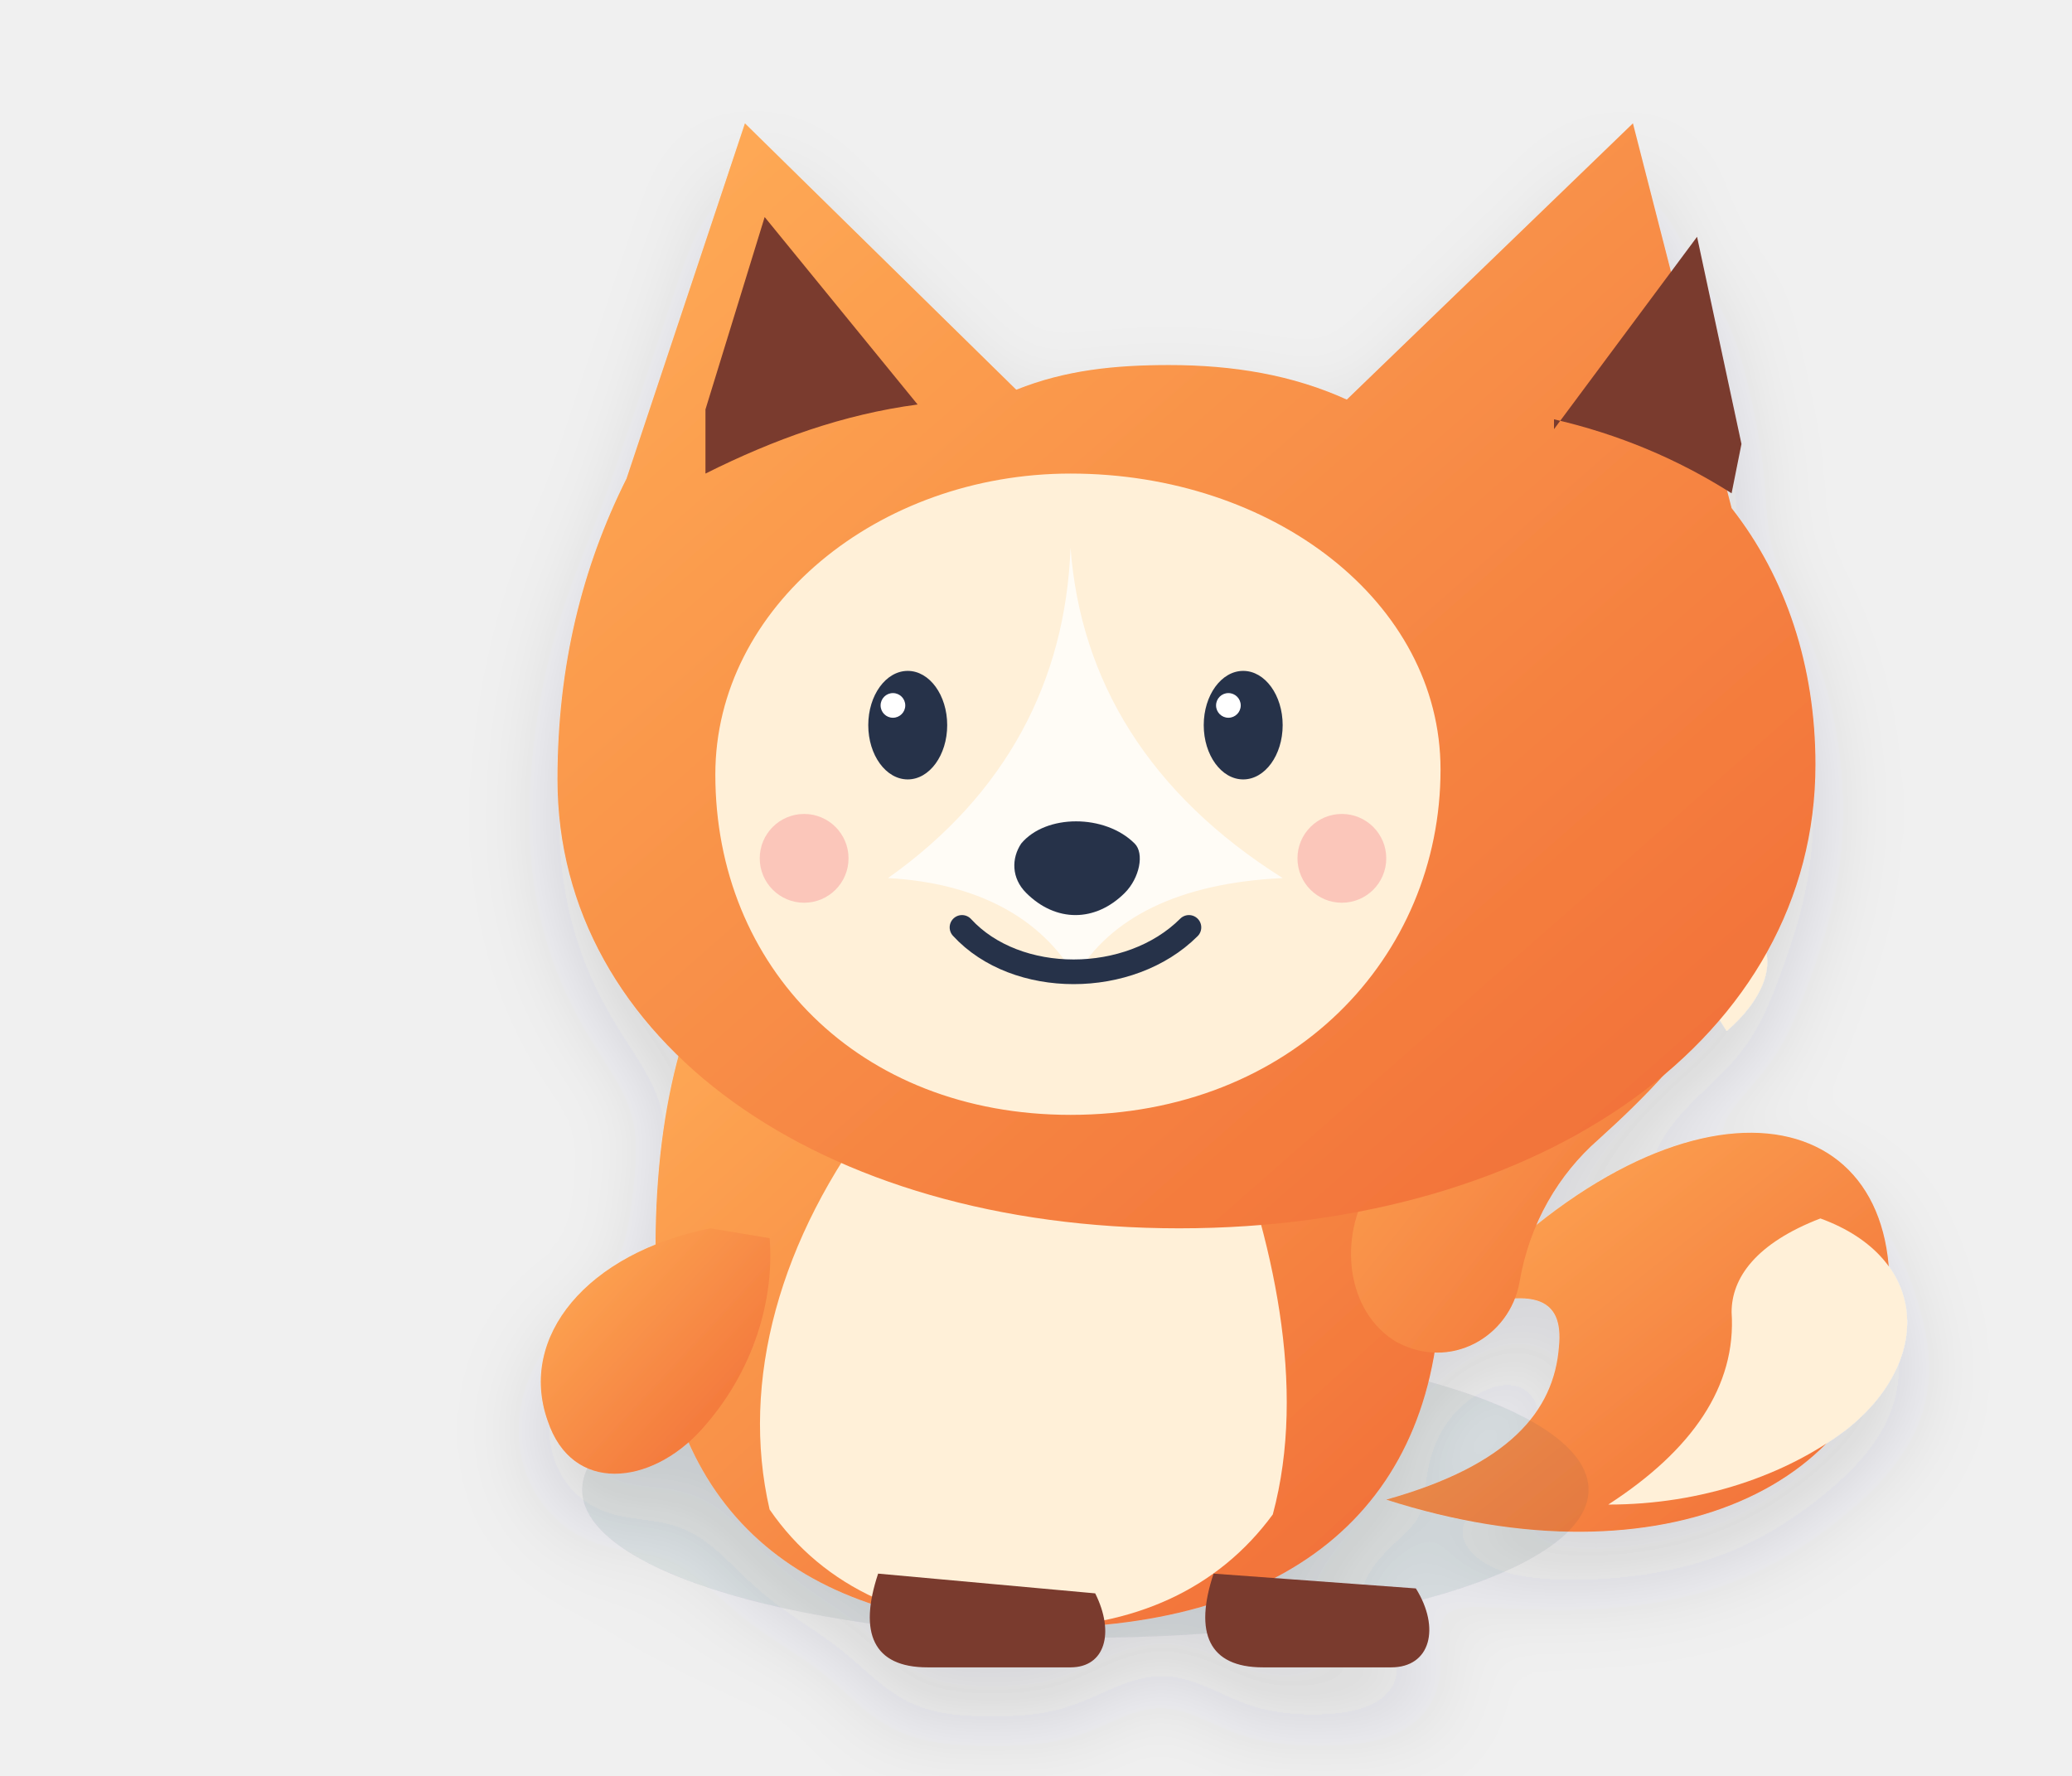
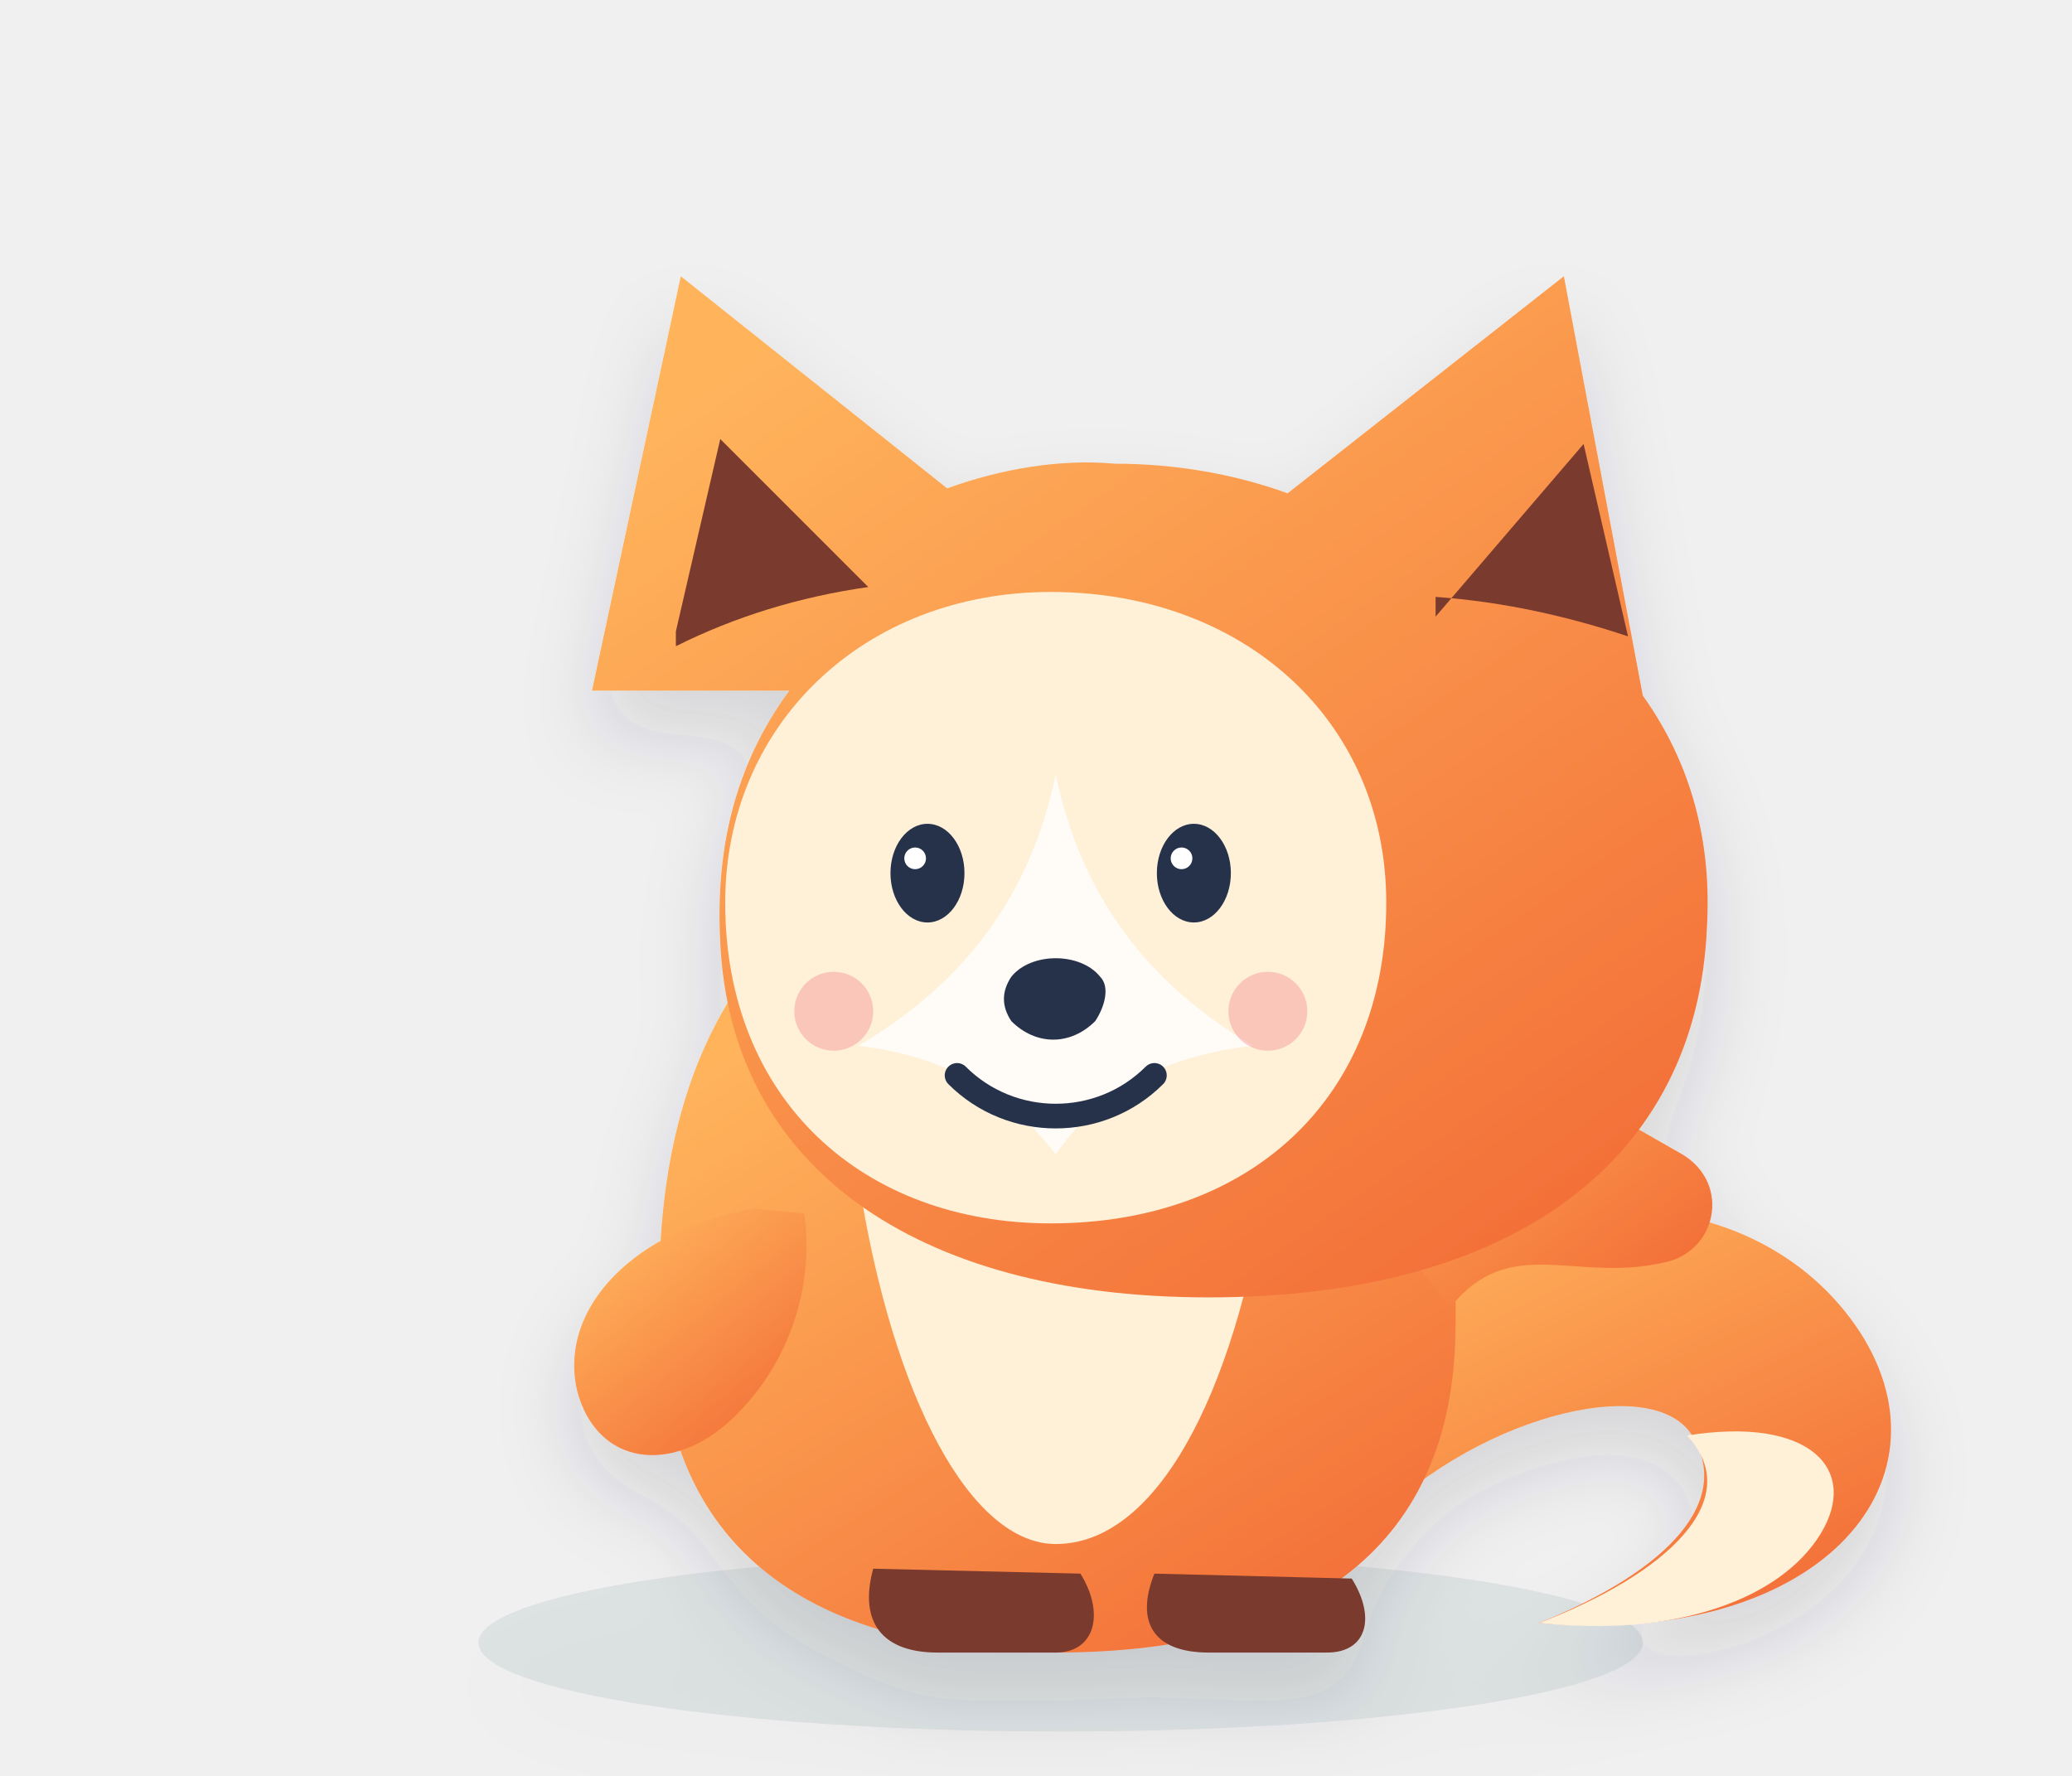
<svg xmlns="http://www.w3.org/2000/svg" viewBox="0 0 420 360" role="img" aria-labelledby="title desc">
  <defs>
    <filter id="shadow" x="-20%" y="-20%" width="140%" height="160%">
-       <feDropShadow dx="0" dy="10" stdDeviation="9" flood-color="#29314A" flood-opacity=".14" />
+       <feDropShadow dx="0" dy="9" stdDeviation="8" flood-color="#29314A" flood-opacity=".14" />
    </filter>
-     <linearGradient id="fur" x1="0" y1="0" x2="1" y2="1">
-       <stop offset="0" stop-color="#FFAE57" />
-       <stop offset="1" stop-color="#F06A35" />
+     <linearGradient id="fur" x1=".16" y1=".06" x2=".84" y2=".96">
+       <stop offset="0" stop-color="#FFB45C" />
+       <stop offset="1" stop-color="#F36F38" />
    </linearGradient>
  </defs>
  <g filter="url(#shadow)">
-     <path d="M292 267c46-52 92-46 91-5-1 39-46 60-102 42 25-7 34-18 35-31 1-10-5-13-24-6Z" fill="url(#fur)" />
-     <path d="M369 247c22 8 23 29 5 43-12 9-29 15-48 15 17-11 26-24 25-39 0-7 5-14 18-19Z" fill="#FFF0D8" />
-     <ellipse cx="220" cy="302" rx="102" ry="30" fill="#27314A" opacity=".08" />
-     <path d="M149 188c-12 18-17 43-16 72 1 46 29 70 77 70 52 0 82-25 82-71 0-31-8-56-24-74l-119 3Z" fill="url(#fur)" />
-     <path d="M178 225c11 28 57 29 70 0 10 26 17 56 10 82-11 15-28 23-50 23-23 0-41-8-52-24-6-26 2-55 22-81Z" fill="#FFF0D8" />
-     <path d="M144 249c-25 5-39 22-33 39 5 15 21 13 31 2 11-12 15-27 14-39l-12-2Z" fill="url(#fur)" />
-     <path d="M288 212c27-28 46-41 58-28 11 12-2 29-22 47-8 7-14 17-16 29-2 11-14 18-25 12-10-6-12-21-5-32l10-28Z" fill="url(#fur)" />
-     <path d="M338 190c7-5 14-6 18-1 5 6 1 14-6 20l-12-19Z" fill="#FFF0D8" />
-     <path d="M127 97 151 25l55 54c10-4 20-5 31-5 13 0 25 2 36 7l58-56 20 78c11 14 17 32 17 52 0 55-55 94-129 94-73 0-126-38-126-91 0-23 5-43 14-61Z" fill="url(#fur)" />
-     <path d="m143 83 12-39 31 38c-15 2-29 7-43 14V83Zm172 4 29-39 9 42-2 10c-11-7-23-12-36-15v2Z" fill="#7A3A2D" />
-     <path d="M145 157c0-34 33-61 72-61 41 0 75 26 75 60 0 38-30 70-75 70-43 0-72-30-72-69Z" fill="#FFF0D8" />
-     <path d="M217 111c-1 27-13 50-37 67 18 1 31 8 38 20 7-12 21-19 42-20-27-17-41-40-43-67Z" fill="#FFFFFF" opacity=".78" />
-     <ellipse cx="184" cy="147" rx="8" ry="11" fill="#27314A" />
-     <ellipse cx="252" cy="147" rx="8" ry="11" fill="#27314A" />
-     <circle cx="181" cy="143" r="2.5" fill="#FFFFFF" />
-     <circle cx="249" cy="143" r="2.5" fill="#FFFFFF" />
-     <path d="M207 171c5-6 17-6 23 0 2 2 1 7-2 10-6 6-14 6-20 0-3-3-3-7-1-10Z" fill="#27314A" />
-     <path d="M195 188c11 12 34 12 46 0" fill="none" stroke="#27314A" stroke-width="5" stroke-linecap="round" />
-     <circle cx="163" cy="174" r="9" fill="#F7A0A0" opacity=".52" />
-     <circle cx="272" cy="174" r="9" fill="#F7A0A0" opacity=".52" />
-     <path d="M178 319c-4 12-1 19 10 19h29c7 0 9-7 5-15l-44-4Zm68 0c-4 12-1 19 10 19h26c8 0 10-8 5-16l-41-3Z" fill="#7A3A2D" />
+     <ellipse cx="215" cy="333" rx="118" ry="18" fill="#27314A" opacity=".08" />
+     <path d="M263 272c42-37 93-34 114-2 20 31-9 64-65 59 27-11 39-25 31-38-8-13-45-4-67 20l-25-13 12-26Z" fill="url(#fur)" />
+     <path d="M342 291c12 13-4 28-30 38 28 3 49-5 57-18 8-13-2-24-27-20Z" fill="#FFF0D8" />
+     <path d="M151 198c-13 18-19 43-17 75 2 40 29 62 80 62 53 0 80-23 81-64 1-31-8-57-25-74l-119 1Z" fill="url(#fur)" />
+     <path d="M174 239c7 45 23 74 40 74 20 0 36-29 43-74-10-9-22-14-42-14-19 0-32 5-41 14Z" fill="#FFF0D8" />
+     <path d="M153 245c-24 4-40 20-36 37 4 15 19 17 31 6 13-12 17-29 15-42l-10-1Z" fill="url(#fur)" />
+     <path d="M274 240c17-24 33-45 50-49 13-4 20 7 13 19l-10 16 14 8c10 6 7 20-4 22-18 4-31-6-43 9l-20-25Z" fill="url(#fur)" />
+     <path d="M317 195c5-12 14-18 22-15 8 3 8 14 2 22l-10 12-14-19Z" fill="#FFF0D8" />
+     <path d="M120 140 138 56l54 43c11-4 23-6 34-5 12 0 24 2 35 6l56-44 16 85c10 14 14 30 13 47-2 47-39 75-101 75-60 0-97-27-99-72-1-19 3-36 14-51Z" fill="url(#fur)" />
+     <path d="M137 128 146 89l30 30c-14 2-27 6-39 12Z" fill="#7A3A2D" />
+     <path d="M291 125 321 90l9 39c-12-4-25-7-39-8Z" fill="#7A3A2D" />
+     <path d="M147 183c0-36 28-63 66-63 39 0 68 26 68 63 0 40-28 65-68 65-38 0-66-25-66-65Z" fill="#FFF0D8" />
+     <path d="M214 157c-5 24-18 42-40 55 17 2 30 9 40 22 9-13 22-20 40-22-22-13-35-31-40-55Z" fill="#FFF" opacity=".8" />
+     <ellipse cx="188" cy="177" rx="7.5" ry="10" fill="#27314A" />
+     <ellipse cx="242" cy="177" rx="7.5" ry="10" fill="#27314A" />
+     <circle cx="185.5" cy="174" r="2.2" fill="#FFF" />
+     <circle cx="239.5" cy="174" r="2.2" fill="#FFF" />
+     <path d="M205 198c4-5 14-5 18 0 2 2 1 6-1 9-5 5-12 5-17 0-2-3-2-6 0-9Z" fill="#27314A" />
+     <path d="M194 218c11 11 29 11 40 0" fill="none" stroke="#27314A" stroke-width="5" stroke-linecap="round" />
+     <circle cx="169" cy="205" r="8" fill="#F7A0A0" opacity=".52" />
+     <circle cx="257" cy="205" r="8" fill="#F7A0A0" opacity=".52" />
+     <path d="M177 318c-3 11 2 17 13 17h24c8 0 10-8 5-16l-42-1Zm57 1c-4 10 0 16 11 16h24c8 0 10-7 5-15l-40-1Z" fill="#7A3A2D" />
  </g>
</svg>
